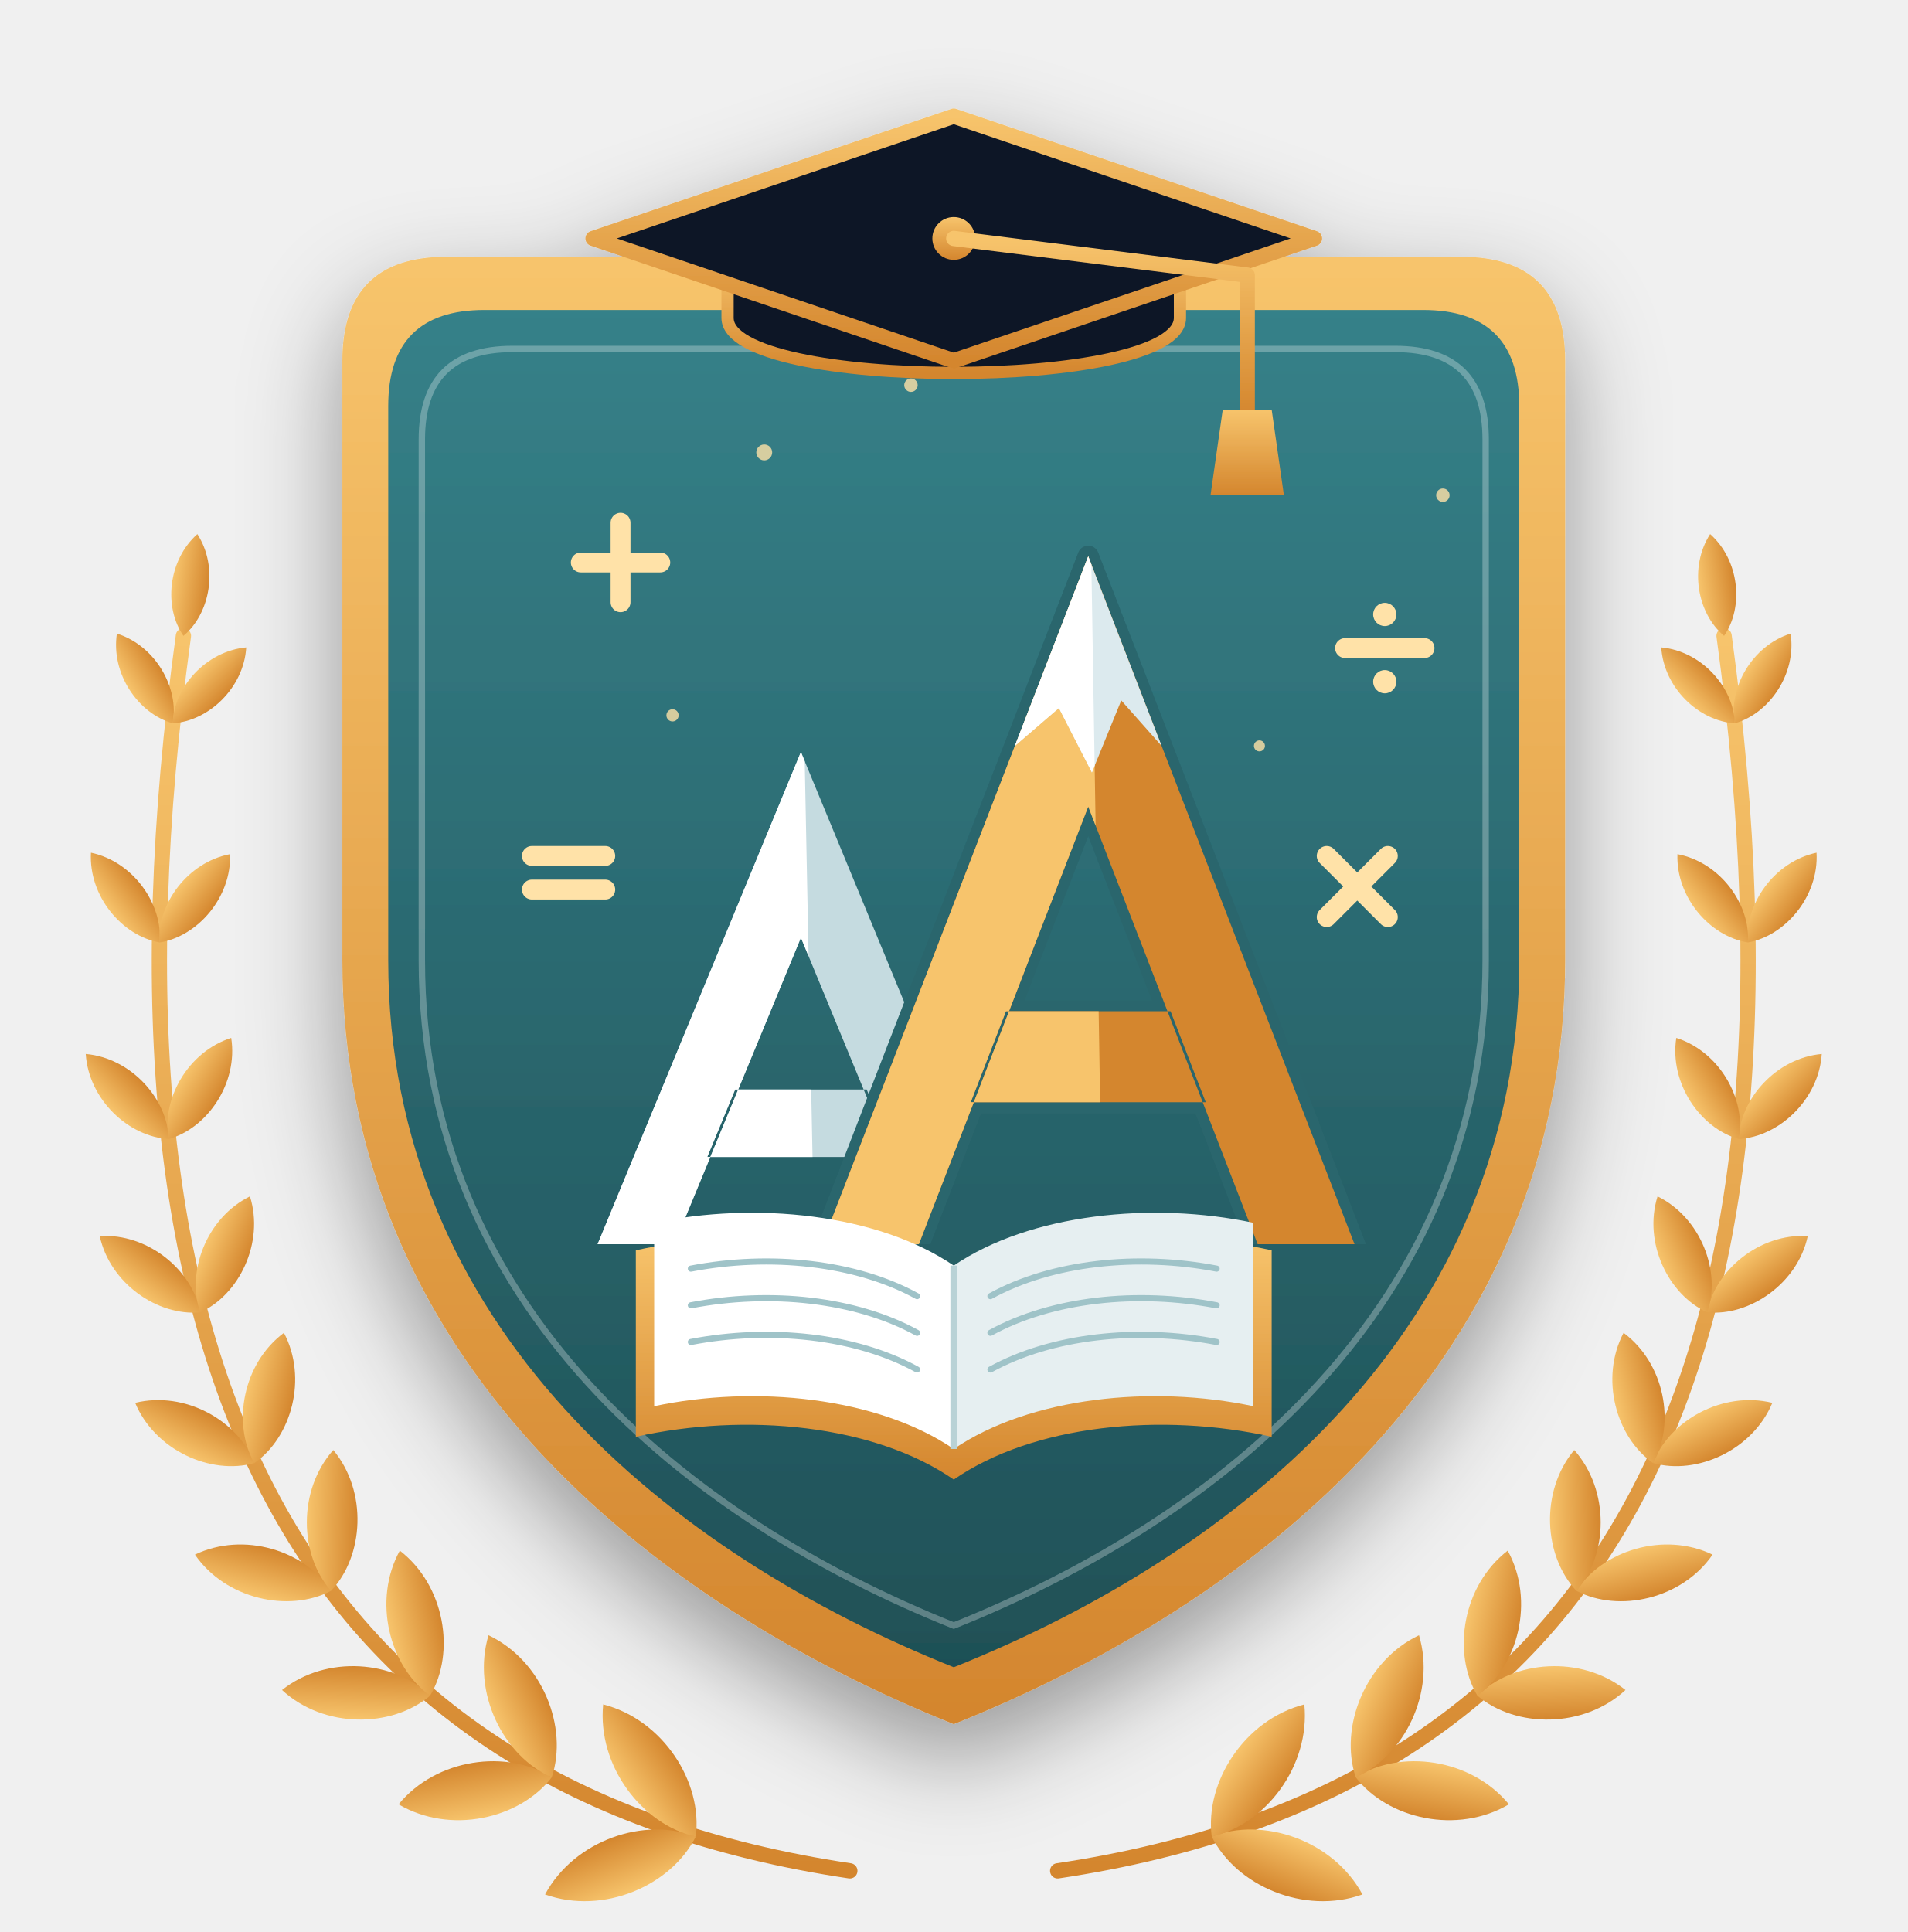
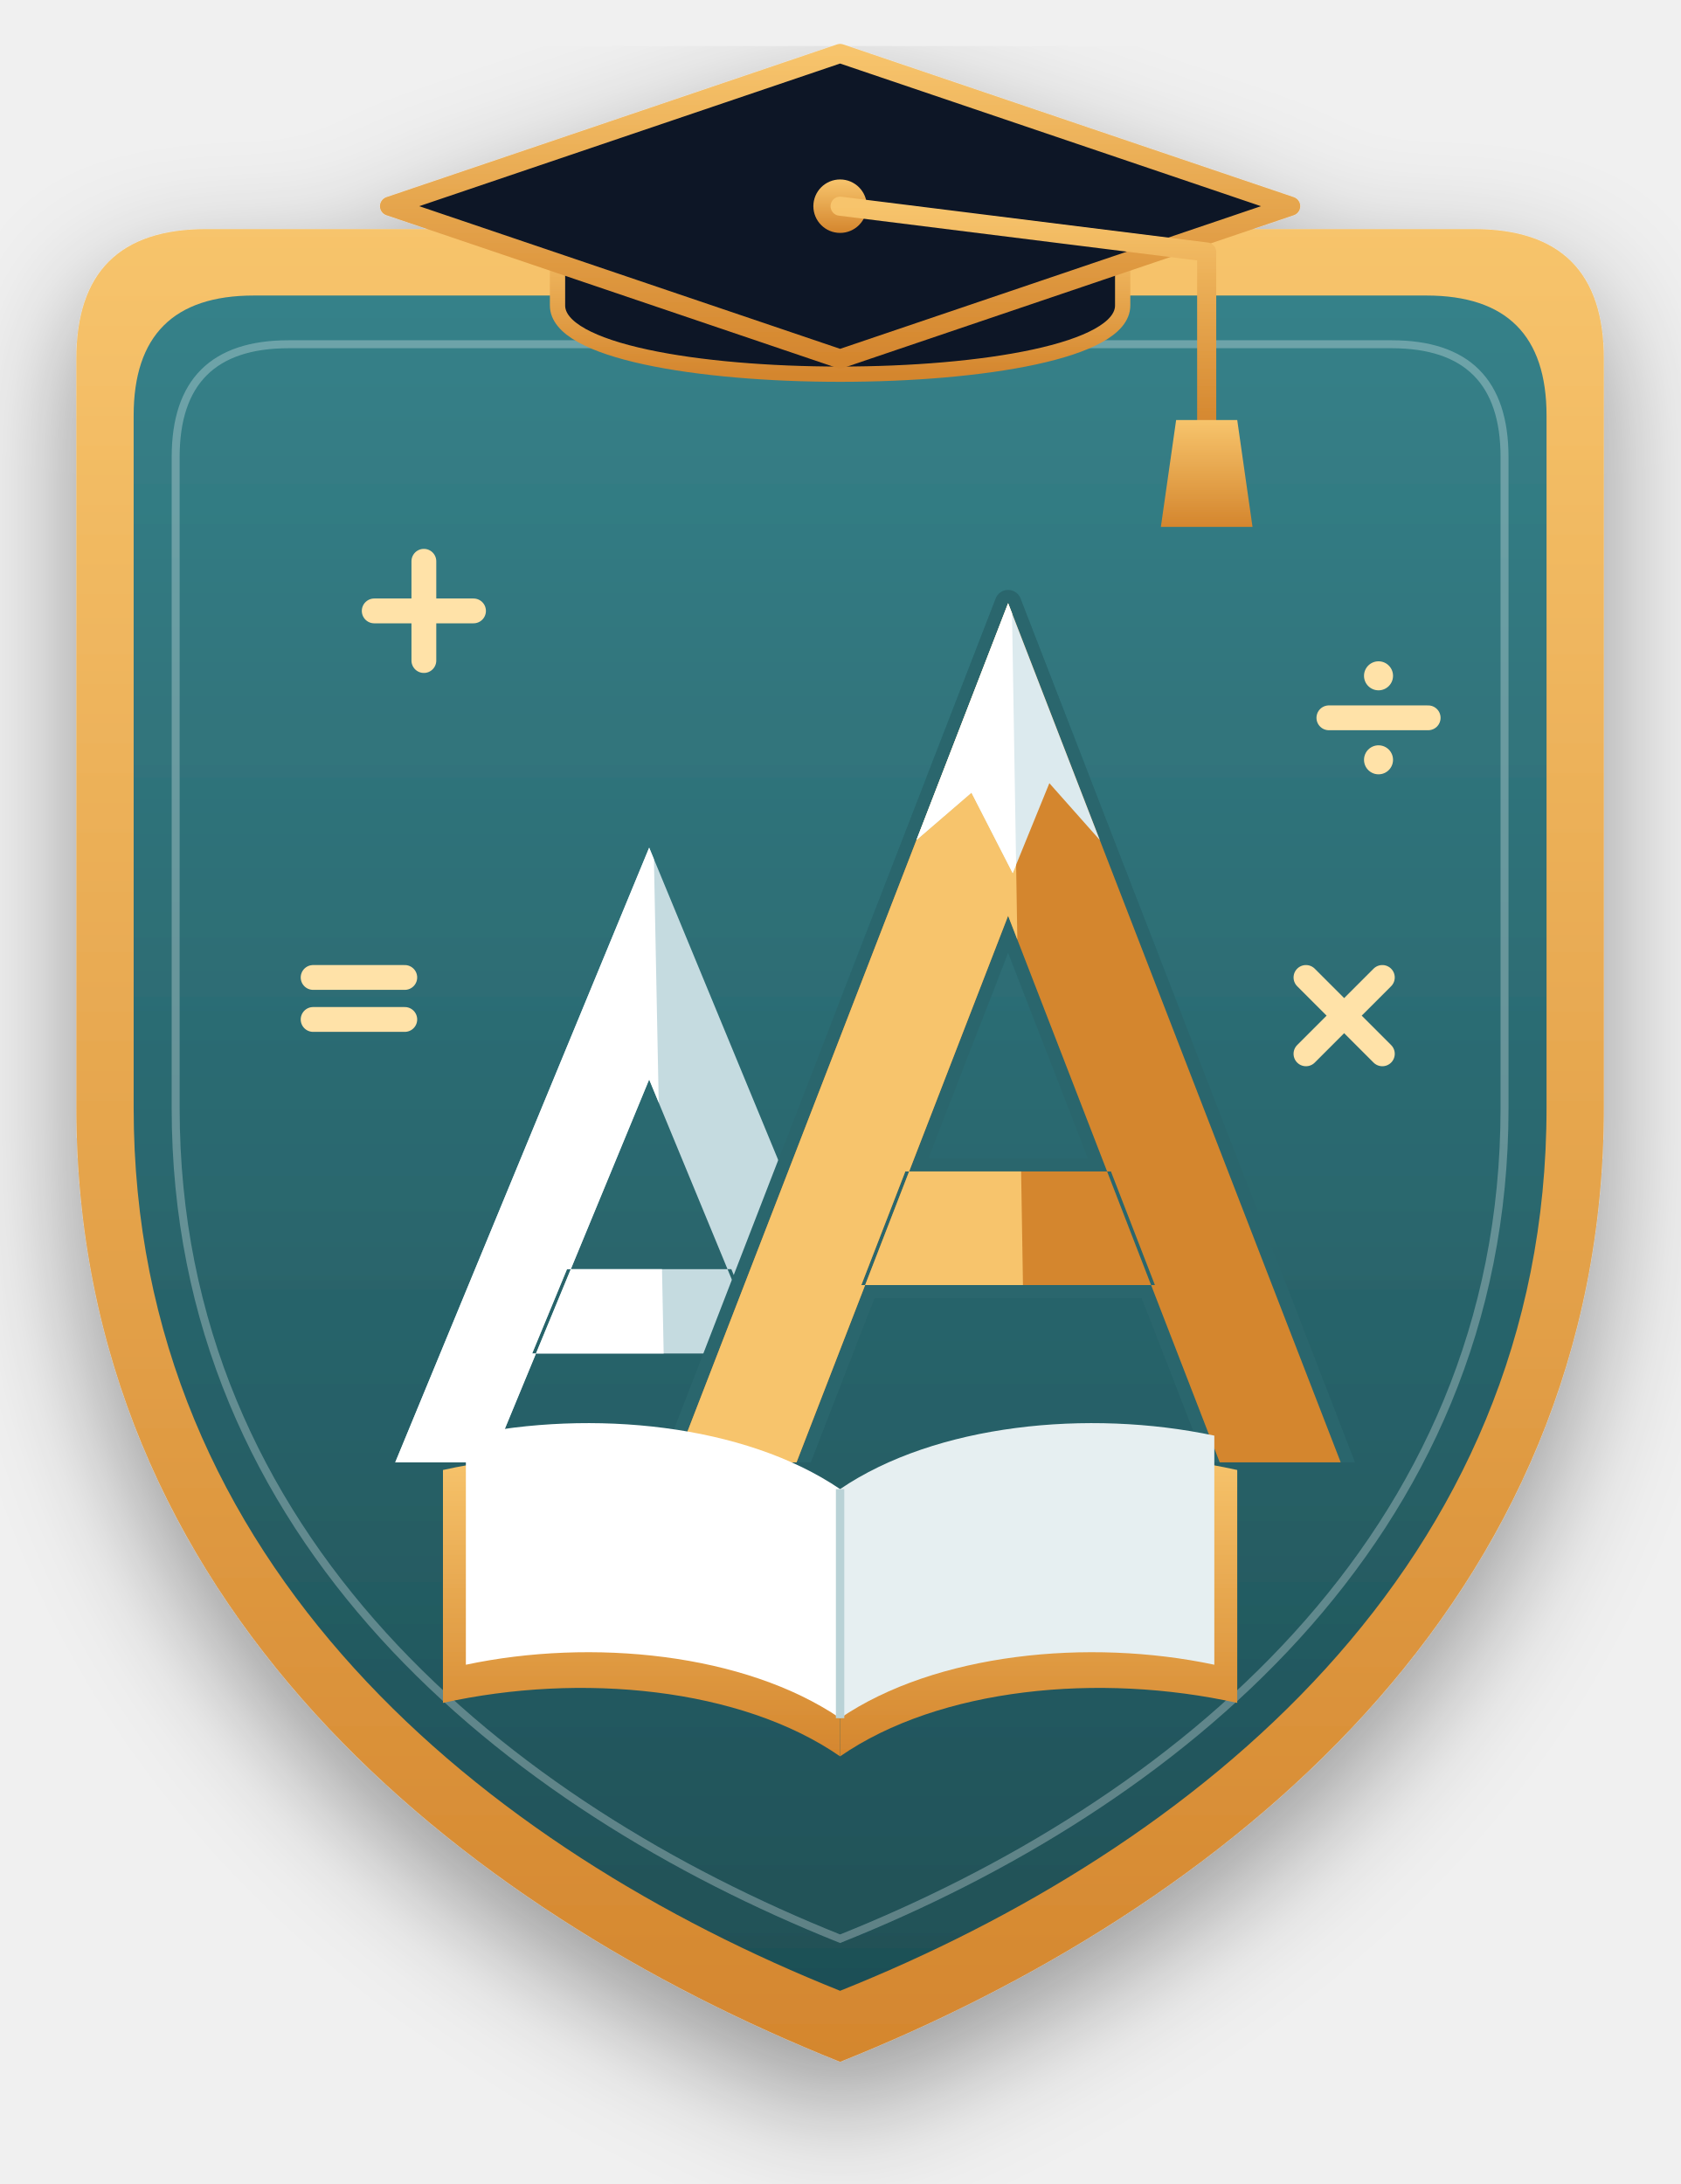
- <svg xmlns="http://www.w3.org/2000/svg" viewBox="200 112 624 632" role="img" aria-label="Apex Academy">
+ <svg xmlns="http://www.w3.org/2000/svg" viewBox="292 136 440 572" role="img" aria-label="Apex Academy">
  <defs>
    <radialGradient id="bg" cx="50%" cy="42%" r="70%">
      <stop offset="0" stop-color="#22365F" />
      <stop offset="1" stop-color="#111A30" />
    </radialGradient>
    <linearGradient id="gold" x1="0" y1="0" x2="0" y2="1">
      <stop offset="0" stop-color="#F7C46C" />
      <stop offset="1" stop-color="#D4862E" />
    </linearGradient>
    <linearGradient id="field" x1="0" y1="0" x2="0" y2="1">
      <stop offset="0" stop-color="#368189" />
      <stop offset="1" stop-color="#1F5056" />
    </linearGradient>
    <filter id="shadow" x="-20%" y="-20%" width="140%" height="140%">
      <feDropShadow dx="0" dy="12" stdDeviation="16" flood-color="#000" flood-opacity="0.38" />
    </filter>
  </defs>
-   <path d="M478 724 Q210 684 260 320" fill="none" stroke="url(#gold)" stroke-width="5" stroke-linecap="round" />
-   <path d="M0 0 C12 -11 34 -12 48 0 C34 12 12 11 0 0 Z" fill="url(#gold)" transform="translate(427.6 712.8) rotate(-201.0) scale(1.10)" />
-   <path d="M0 0 C12 -11 34 -12 48 0 C34 12 12 11 0 0 Z" fill="url(#gold)" transform="translate(427.6 712.8) rotate(-125.0) scale(1.10)" />
-   <path d="M0 0 C12 -11 34 -12 48 0 C34 12 12 11 0 0 Z" fill="url(#gold)" transform="translate(380.5 693.4) rotate(-190.0) scale(1.06)" />
-   <path d="M0 0 C12 -11 34 -12 48 0 C34 12 12 11 0 0 Z" fill="url(#gold)" transform="translate(380.5 693.4) rotate(-114.0) scale(1.06)" />
-   <path d="M0 0 C12 -11 34 -12 48 0 C34 12 12 11 0 0 Z" fill="url(#gold)" transform="translate(340.7 666.7) rotate(-177.8) scale(1.01)" />
-   <path d="M0 0 C12 -11 34 -12 48 0 C34 12 12 11 0 0 Z" fill="url(#gold)" transform="translate(340.7 666.7) rotate(-101.8) scale(1.01)" />
-   <path d="M0 0 C12 -11 34 -12 48 0 C34 12 12 11 0 0 Z" fill="url(#gold)" transform="translate(308.3 632.4) rotate(-165.1) scale(0.96)" />
-   <path d="M0 0 C12 -11 34 -12 48 0 C34 12 12 11 0 0 Z" fill="url(#gold)" transform="translate(308.3 632.4) rotate(-89.1) scale(0.96)" />
-   <path d="M0 0 C12 -11 34 -12 48 0 C34 12 12 11 0 0 Z" fill="url(#gold)" transform="translate(283.2 590.6) rotate(-153.2) scale(0.91)" />
-   <path d="M0 0 C12 -11 34 -12 48 0 C34 12 12 11 0 0 Z" fill="url(#gold)" transform="translate(283.2 590.6) rotate(-77.2) scale(0.91)" />
-   <path d="M0 0 C12 -11 34 -12 48 0 C34 12 12 11 0 0 Z" fill="url(#gold)" transform="translate(265.5 541.3) rotate(-142.8) scale(0.86)" />
-   <path d="M0 0 C12 -11 34 -12 48 0 C34 12 12 11 0 0 Z" fill="url(#gold)" transform="translate(265.5 541.3) rotate(-66.8) scale(0.86)" />
-   <path d="M0 0 C12 -11 34 -12 48 0 C34 12 12 11 0 0 Z" fill="url(#gold)" transform="translate(255.2 484.6) rotate(-134.3) scale(0.81)" />
-   <path d="M0 0 C12 -11 34 -12 48 0 C34 12 12 11 0 0 Z" fill="url(#gold)" transform="translate(255.2 484.6) rotate(-58.3) scale(0.81)" />
-   <path d="M0 0 C12 -11 34 -12 48 0 C34 12 12 11 0 0 Z" fill="url(#gold)" transform="translate(252.2 420.3) rotate(-127.4) scale(0.77)" />
-   <path d="M0 0 C12 -11 34 -12 48 0 C34 12 12 11 0 0 Z" fill="url(#gold)" transform="translate(252.2 420.3) rotate(-51.4) scale(0.77)" />
-   <path d="M0 0 C12 -11 34 -12 48 0 C34 12 12 11 0 0 Z" fill="url(#gold)" transform="translate(256.5 348.6) rotate(-121.9) scale(0.72)" />
-   <path d="M0 0 C12 -11 34 -12 48 0 C34 12 12 11 0 0 Z" fill="url(#gold)" transform="translate(256.5 348.6) rotate(-45.9) scale(0.72)" />
-   <path d="M0 0 C12 -11 34 -12 48 0 C34 12 12 11 0 0 Z" fill="url(#gold)" transform="translate(260.0 320.0) rotate(-82.2) scale(0.7)" />
-   <path d="M546 724 Q814 684 764 320" fill="none" stroke="url(#gold)" stroke-width="5" stroke-linecap="round" />
-   <path d="M0 0 C12 -11 34 -12 48 0 C34 12 12 11 0 0 Z" fill="url(#gold)" transform="translate(596.4 712.8) rotate(21.0) scale(1.10)" />
-   <path d="M0 0 C12 -11 34 -12 48 0 C34 12 12 11 0 0 Z" fill="url(#gold)" transform="translate(596.4 712.8) rotate(-55.0) scale(1.10)" />
-   <path d="M0 0 C12 -11 34 -12 48 0 C34 12 12 11 0 0 Z" fill="url(#gold)" transform="translate(643.5 693.4) rotate(10.0) scale(1.06)" />
-   <path d="M0 0 C12 -11 34 -12 48 0 C34 12 12 11 0 0 Z" fill="url(#gold)" transform="translate(643.5 693.4) rotate(-66.0) scale(1.06)" />
-   <path d="M0 0 C12 -11 34 -12 48 0 C34 12 12 11 0 0 Z" fill="url(#gold)" transform="translate(683.3 666.7) rotate(-2.2) scale(1.01)" />
-   <path d="M0 0 C12 -11 34 -12 48 0 C34 12 12 11 0 0 Z" fill="url(#gold)" transform="translate(683.3 666.7) rotate(-78.2) scale(1.01)" />
-   <path d="M0 0 C12 -11 34 -12 48 0 C34 12 12 11 0 0 Z" fill="url(#gold)" transform="translate(715.7 632.4) rotate(-14.9) scale(0.96)" />
-   <path d="M0 0 C12 -11 34 -12 48 0 C34 12 12 11 0 0 Z" fill="url(#gold)" transform="translate(715.7 632.4) rotate(-90.9) scale(0.96)" />
-   <path d="M0 0 C12 -11 34 -12 48 0 C34 12 12 11 0 0 Z" fill="url(#gold)" transform="translate(740.8 590.6) rotate(-26.8) scale(0.91)" />
-   <path d="M0 0 C12 -11 34 -12 48 0 C34 12 12 11 0 0 Z" fill="url(#gold)" transform="translate(740.8 590.6) rotate(-102.8) scale(0.91)" />
-   <path d="M0 0 C12 -11 34 -12 48 0 C34 12 12 11 0 0 Z" fill="url(#gold)" transform="translate(758.5 541.3) rotate(-37.2) scale(0.86)" />
-   <path d="M0 0 C12 -11 34 -12 48 0 C34 12 12 11 0 0 Z" fill="url(#gold)" transform="translate(758.5 541.3) rotate(-113.2) scale(0.86)" />
-   <path d="M0 0 C12 -11 34 -12 48 0 C34 12 12 11 0 0 Z" fill="url(#gold)" transform="translate(768.8 484.6) rotate(-45.7) scale(0.81)" />
-   <path d="M0 0 C12 -11 34 -12 48 0 C34 12 12 11 0 0 Z" fill="url(#gold)" transform="translate(768.8 484.6) rotate(-121.7) scale(0.81)" />
-   <path d="M0 0 C12 -11 34 -12 48 0 C34 12 12 11 0 0 Z" fill="url(#gold)" transform="translate(771.8 420.3) rotate(-52.6) scale(0.77)" />
-   <path d="M0 0 C12 -11 34 -12 48 0 C34 12 12 11 0 0 Z" fill="url(#gold)" transform="translate(771.8 420.3) rotate(-128.6) scale(0.77)" />
-   <path d="M0 0 C12 -11 34 -12 48 0 C34 12 12 11 0 0 Z" fill="url(#gold)" transform="translate(767.5 348.6) rotate(-58.1) scale(0.72)" />
-   <path d="M0 0 C12 -11 34 -12 48 0 C34 12 12 11 0 0 Z" fill="url(#gold)" transform="translate(767.5 348.6) rotate(-134.1) scale(0.72)" />
-   <path d="M0 0 C12 -11 34 -12 48 0 C34 12 12 11 0 0 Z" fill="url(#gold)" transform="translate(764.0 320.0) rotate(-97.8) scale(0.7)" />
  <g filter="url(#shadow)">
    <g transform="translate(312 196)">
      <path d="M0 34 Q0 0 34 0 H366 Q400 0 400 34 V230 C400 360 300 440 200 480 C100 440 0 360 0 230 Z" fill="url(#gold)" />
      <path d="M0 34 Q0 0 34 0 H366 Q400 0 400 34 V230 C400 360 300 440 200 480 C100 440 0 360 0 230 Z" fill="url(#field)" transform="translate(200 232) scale(0.925) translate(-200 -232)" />
      <path d="M0 34 Q0 0 34 0 H366 Q400 0 400 34 V230 C400 360 300 440 200 480 C100 440 0 360 0 230 Z" fill="none" stroke="#FFFFFF" stroke-opacity="0.28" stroke-width="2.4" transform="translate(200 232) scale(0.87) translate(-200 -232)" />
      <path d="M78 100 H104 M91 87 V113" stroke="#FFE2A8" stroke-width="6.5" stroke-linecap="round" fill="none" />
      <path d="M322 196 L342 216 M342 196 L322 216" stroke="#FFE2A8" stroke-width="6.5" stroke-linecap="round" fill="none" />
      <path d="M328 128 H354" stroke="#FFE2A8" stroke-width="6.5" stroke-linecap="round" fill="none" />
      <circle cx="341" cy="117" r="3.8" fill="#FFE2A8" />
      <circle cx="341" cy="139" r="3.8" fill="#FFE2A8" />
      <path d="M62 196 H86 M62 207 H86" stroke="#FFE2A8" stroke-width="6.5" stroke-linecap="round" fill="none" />
-       <circle cx="138" cy="64" r="2.6" fill="#FFE2A8" opacity="0.8" />
-       <circle cx="186" cy="42" r="2.2" fill="#FFE2A8" opacity="0.8" />
-       <circle cx="360" cy="78" r="2.2" fill="#FFE2A8" opacity="0.8" />
-       <circle cx="108" cy="150" r="2.0" fill="#FFE2A8" opacity="0.8" />
-       <circle cx="300" cy="160" r="1.8" fill="#FFE2A8" opacity="0.8" />
      <clipPath id="horizon">
        <rect x="-100" y="-100" width="600" height="423" />
      </clipPath>
      <g clip-path="url(#horizon)">
        <clipPath id="notGold">
          <path clip-rule="evenodd" d="M-500 -500 H900 V900 H-500 Z M244.00 90.00 L344.00 350.00 L144.00 350.00 Z" />
        </clipPath>
        <g clip-path="url(#notGold)">
          <clipPath id="waL">
            <path d="M150.00 102.00 L156.00 406.00 L-2000.00 406.00 L-2000.00 102.00 Z" />
          </clipPath>
          <g>
            <path d="M150.00 162.00 L226.00 346.00 L74.00 346.00 Z M150.00 222.72 L200.92 346.00 L99.08 346.00 Z M128.48 272.40 L171.52 272.40 L180.64 294.48 L119.36 294.48 Z" fill="#C5DBE0" fill-rule="evenodd" />
            <path d="M150.00 162.00 L226.00 346.00 L74.00 346.00 Z M150.00 222.72 L200.92 346.00 L99.08 346.00 Z M128.48 272.40 L171.52 272.40 L180.64 294.48 L119.36 294.48 Z" fill="#FFFFFF" fill-rule="evenodd" clip-path="url(#waL)" />
          </g>
        </g>
        <clipPath id="gaL">
          <path d="M244.00 38.00 L250.00 406.00 L-2000.00 406.00 L-2000.00 38.00 Z" />
        </clipPath>
        <g>
          <path d="M244.00 98.00 L340.00 346.00 L148.00 346.00 Z M244.00 179.84 L308.32 346.00 L179.68 346.00 Z M217.08 246.80 L270.92 246.80 L282.44 276.56 L205.56 276.56 Z" fill="#D4862E" fill-rule="evenodd" stroke="#2A666D" stroke-width="7" stroke-linejoin="round" paint-order="stroke" />
          <path d="M244.00 98.00 L340.00 346.00 L148.00 346.00 Z M244.00 179.84 L308.32 346.00 L179.68 346.00 Z M217.08 246.80 L270.92 246.80 L282.44 276.56 L205.56 276.56 Z" fill="#F7C46C" fill-rule="evenodd" clip-path="url(#gaL)" />
        </g>
        <clipPath id="gsL">
          <path d="M244.00 38.00 L250.00 406.00 L-2000.00 406.00 L-2000.00 38.00 Z" />
        </clipPath>
        <g>
          <path d="M244.00 98.00 L268.00 160.00 L254.80 145.12 L245.20 168.68 L234.40 147.60 L220.00 160.00 Z" fill="#DCEAEE" fill-rule="evenodd" />
          <path d="M244.00 98.00 L268.00 160.00 L254.80 145.12 L245.20 168.68 L234.40 147.60 L220.00 160.00 Z" fill="#FFFFFF" fill-rule="evenodd" clip-path="url(#gsL)" />
        </g>
      </g>
      <path d="M 200 338 C 174 321 132 317 96 325 L 96 386 C 132 378 174 382 200 400" fill="url(#gold)" />
      <path d="M 200 338 C 226 321 268 317 304 325 L 304 386 C 268 378 226 382 200 400" fill="url(#gold)" />
      <path d="M 200 330 C 175 313 135 309 102 316 L 102 376 C 135 369 175 373 200 390" fill="#FFFFFF" />
      <path d="M 200 330 C 225 313 265 309 298 316 L 298 376 C 265 369 225 373 200 390" fill="#E6EFF1" />
-       <g fill="none" stroke="#9FC3C8" stroke-width="2" stroke-linecap="round">
-         <path d="M 188 340 C 168 329 140 326 114 331" />
-         <path d="M 188 352 C 168 341 140 338 114 343" />
-         <path d="M 188 364 C 168 353 140 350 114 355" />
-         <path d="M 212 340 C 232 329 260 326 286 331" />
-         <path d="M 212 352 C 232 341 260 338 286 343" />
-         <path d="M 212 364 C 232 353 260 350 286 355" />
-       </g>
      <path d="M 200 330 V 390" stroke="#B9D2D6" stroke-width="2.2" />
    </g>
    <g transform="translate(512 190) scale(1.0)">
      <path d="M-74 26 C-74 50 74 50 74 26 V6 H-74 Z" fill="#0D1628" stroke="url(#gold)" stroke-width="4" />
      <path d="M0 -40 L118 0 L0 40 L-118 0 Z" fill="#0D1628" stroke="url(#gold)" stroke-width="5" stroke-linejoin="round" />
      <circle cx="0" cy="0" r="7" fill="url(#gold)" />
      <path d="M0 0 L96 12 V58" fill="none" stroke="url(#gold)" stroke-width="5" stroke-linecap="round" stroke-linejoin="round" />
      <path d="M88 56 H104 L108 84 H84 Z" fill="url(#gold)" />
    </g>
  </g>
</svg>
